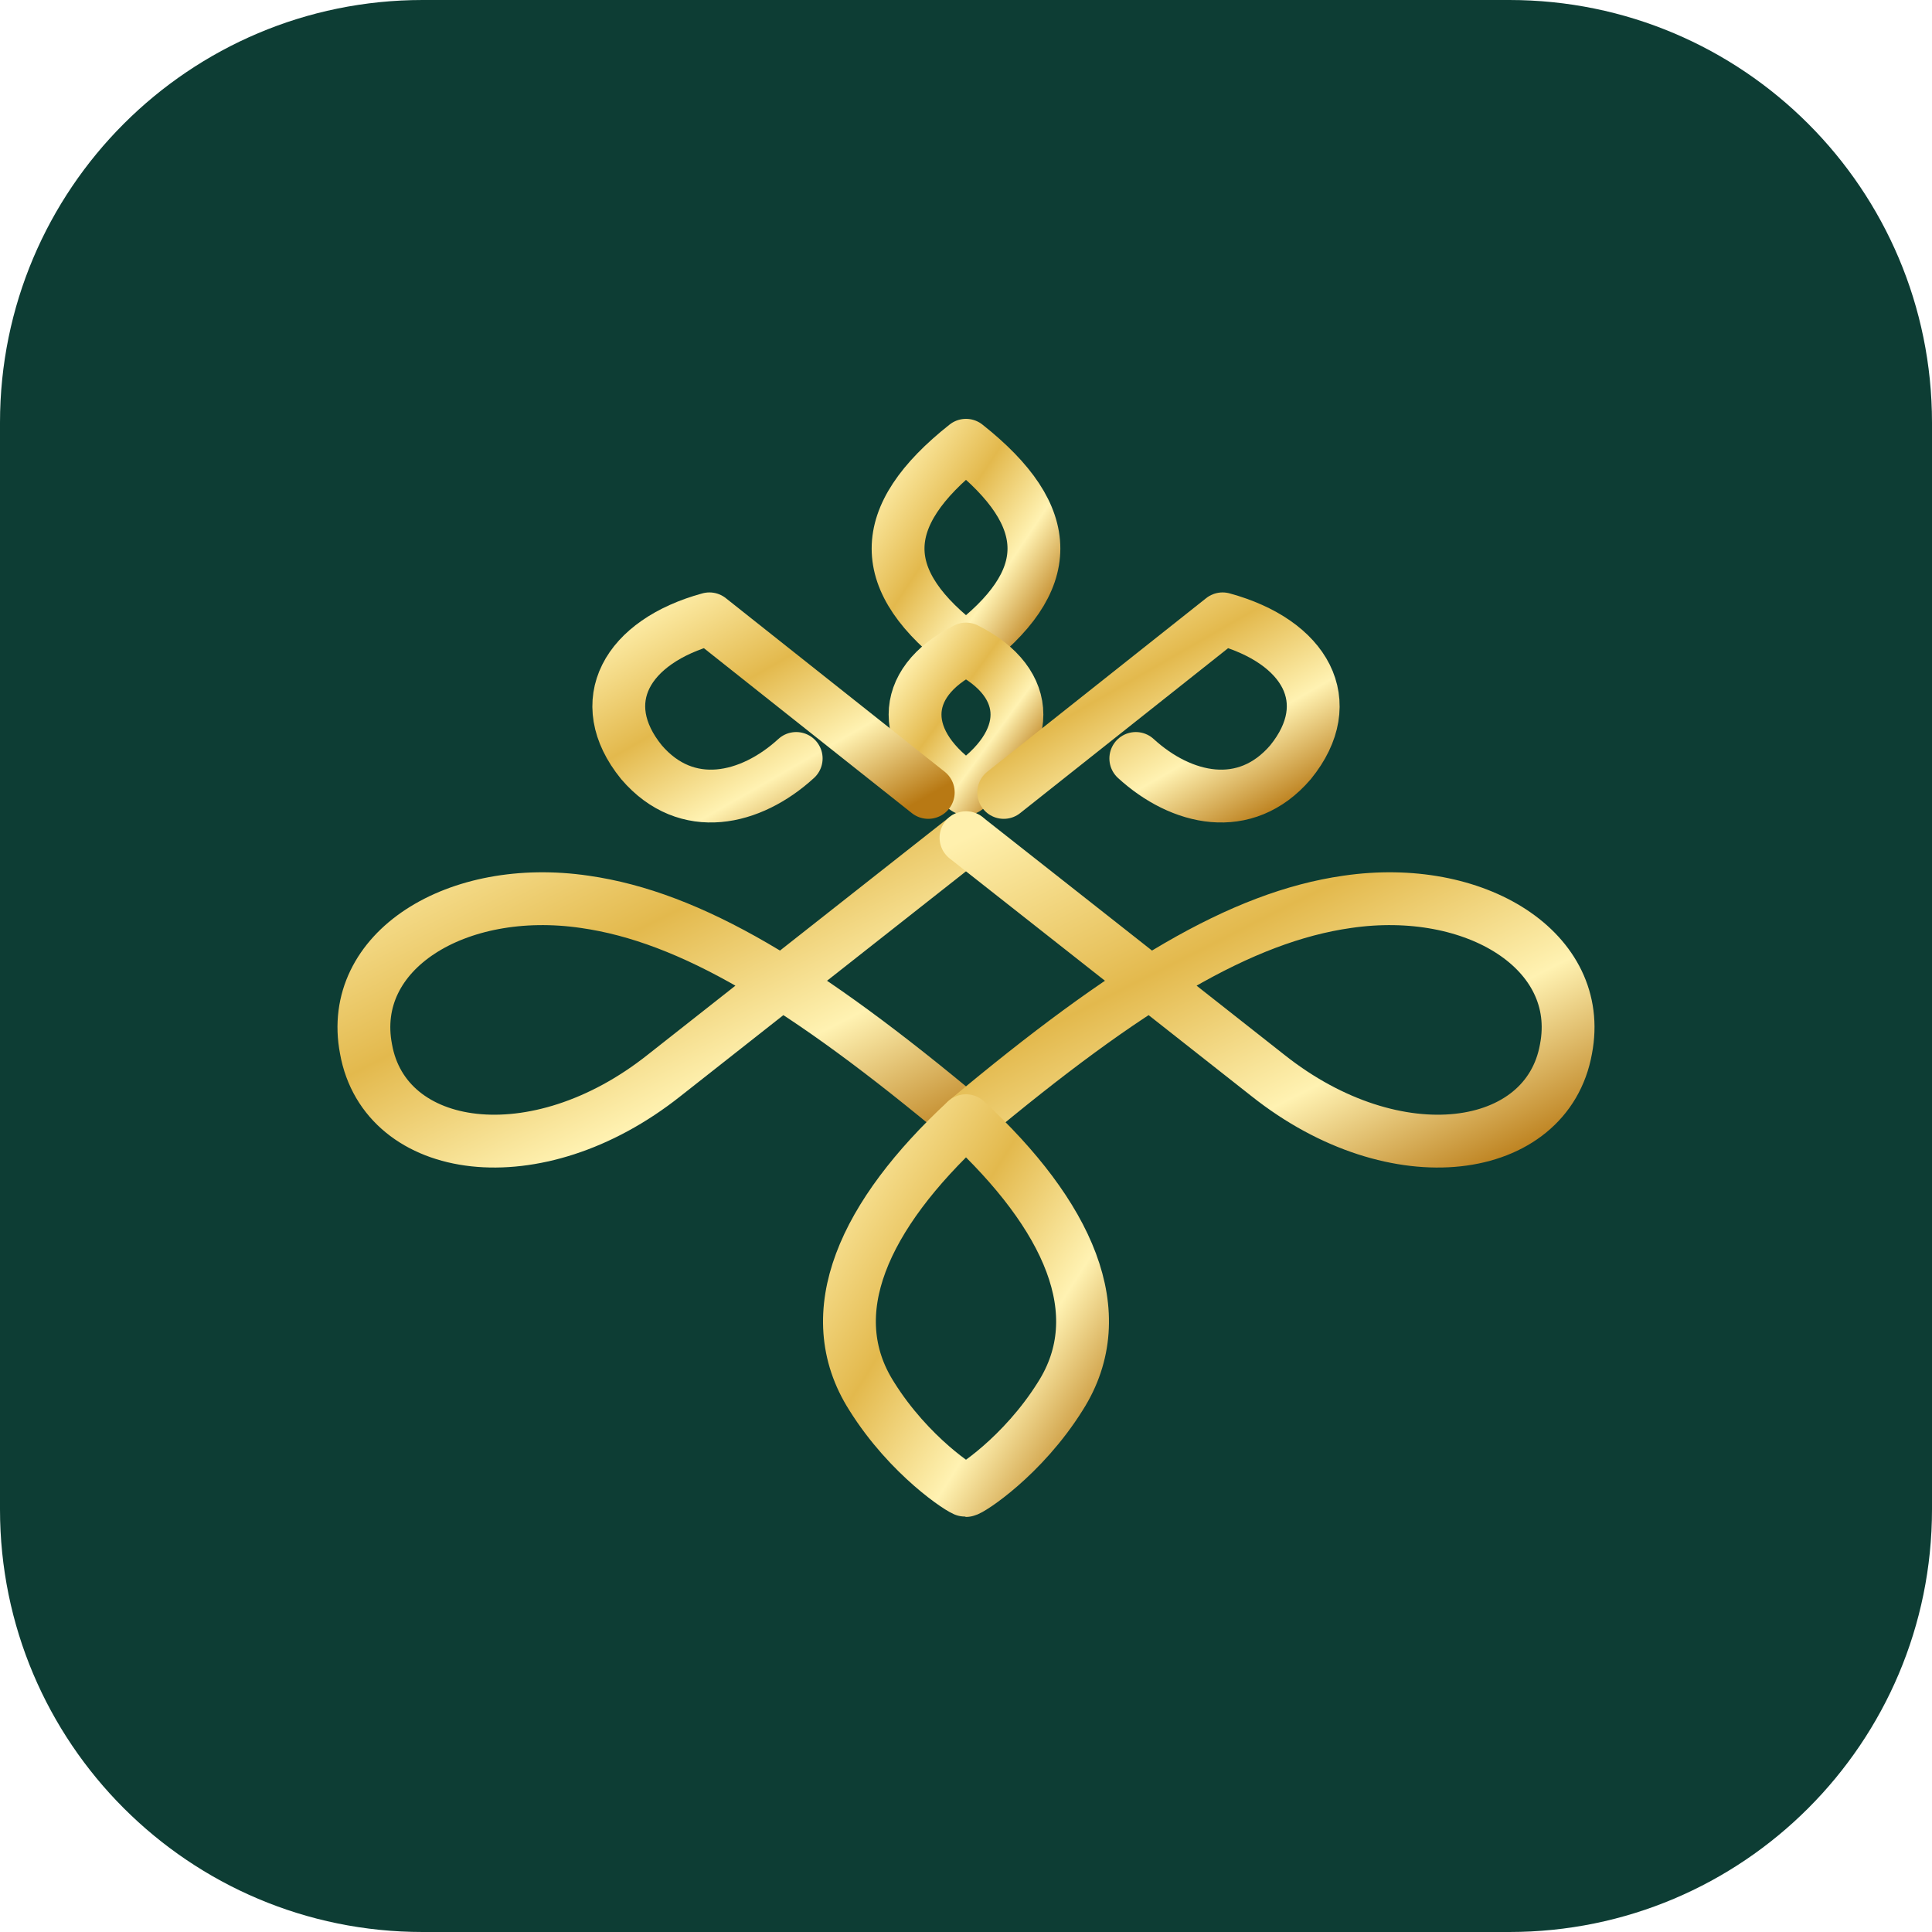
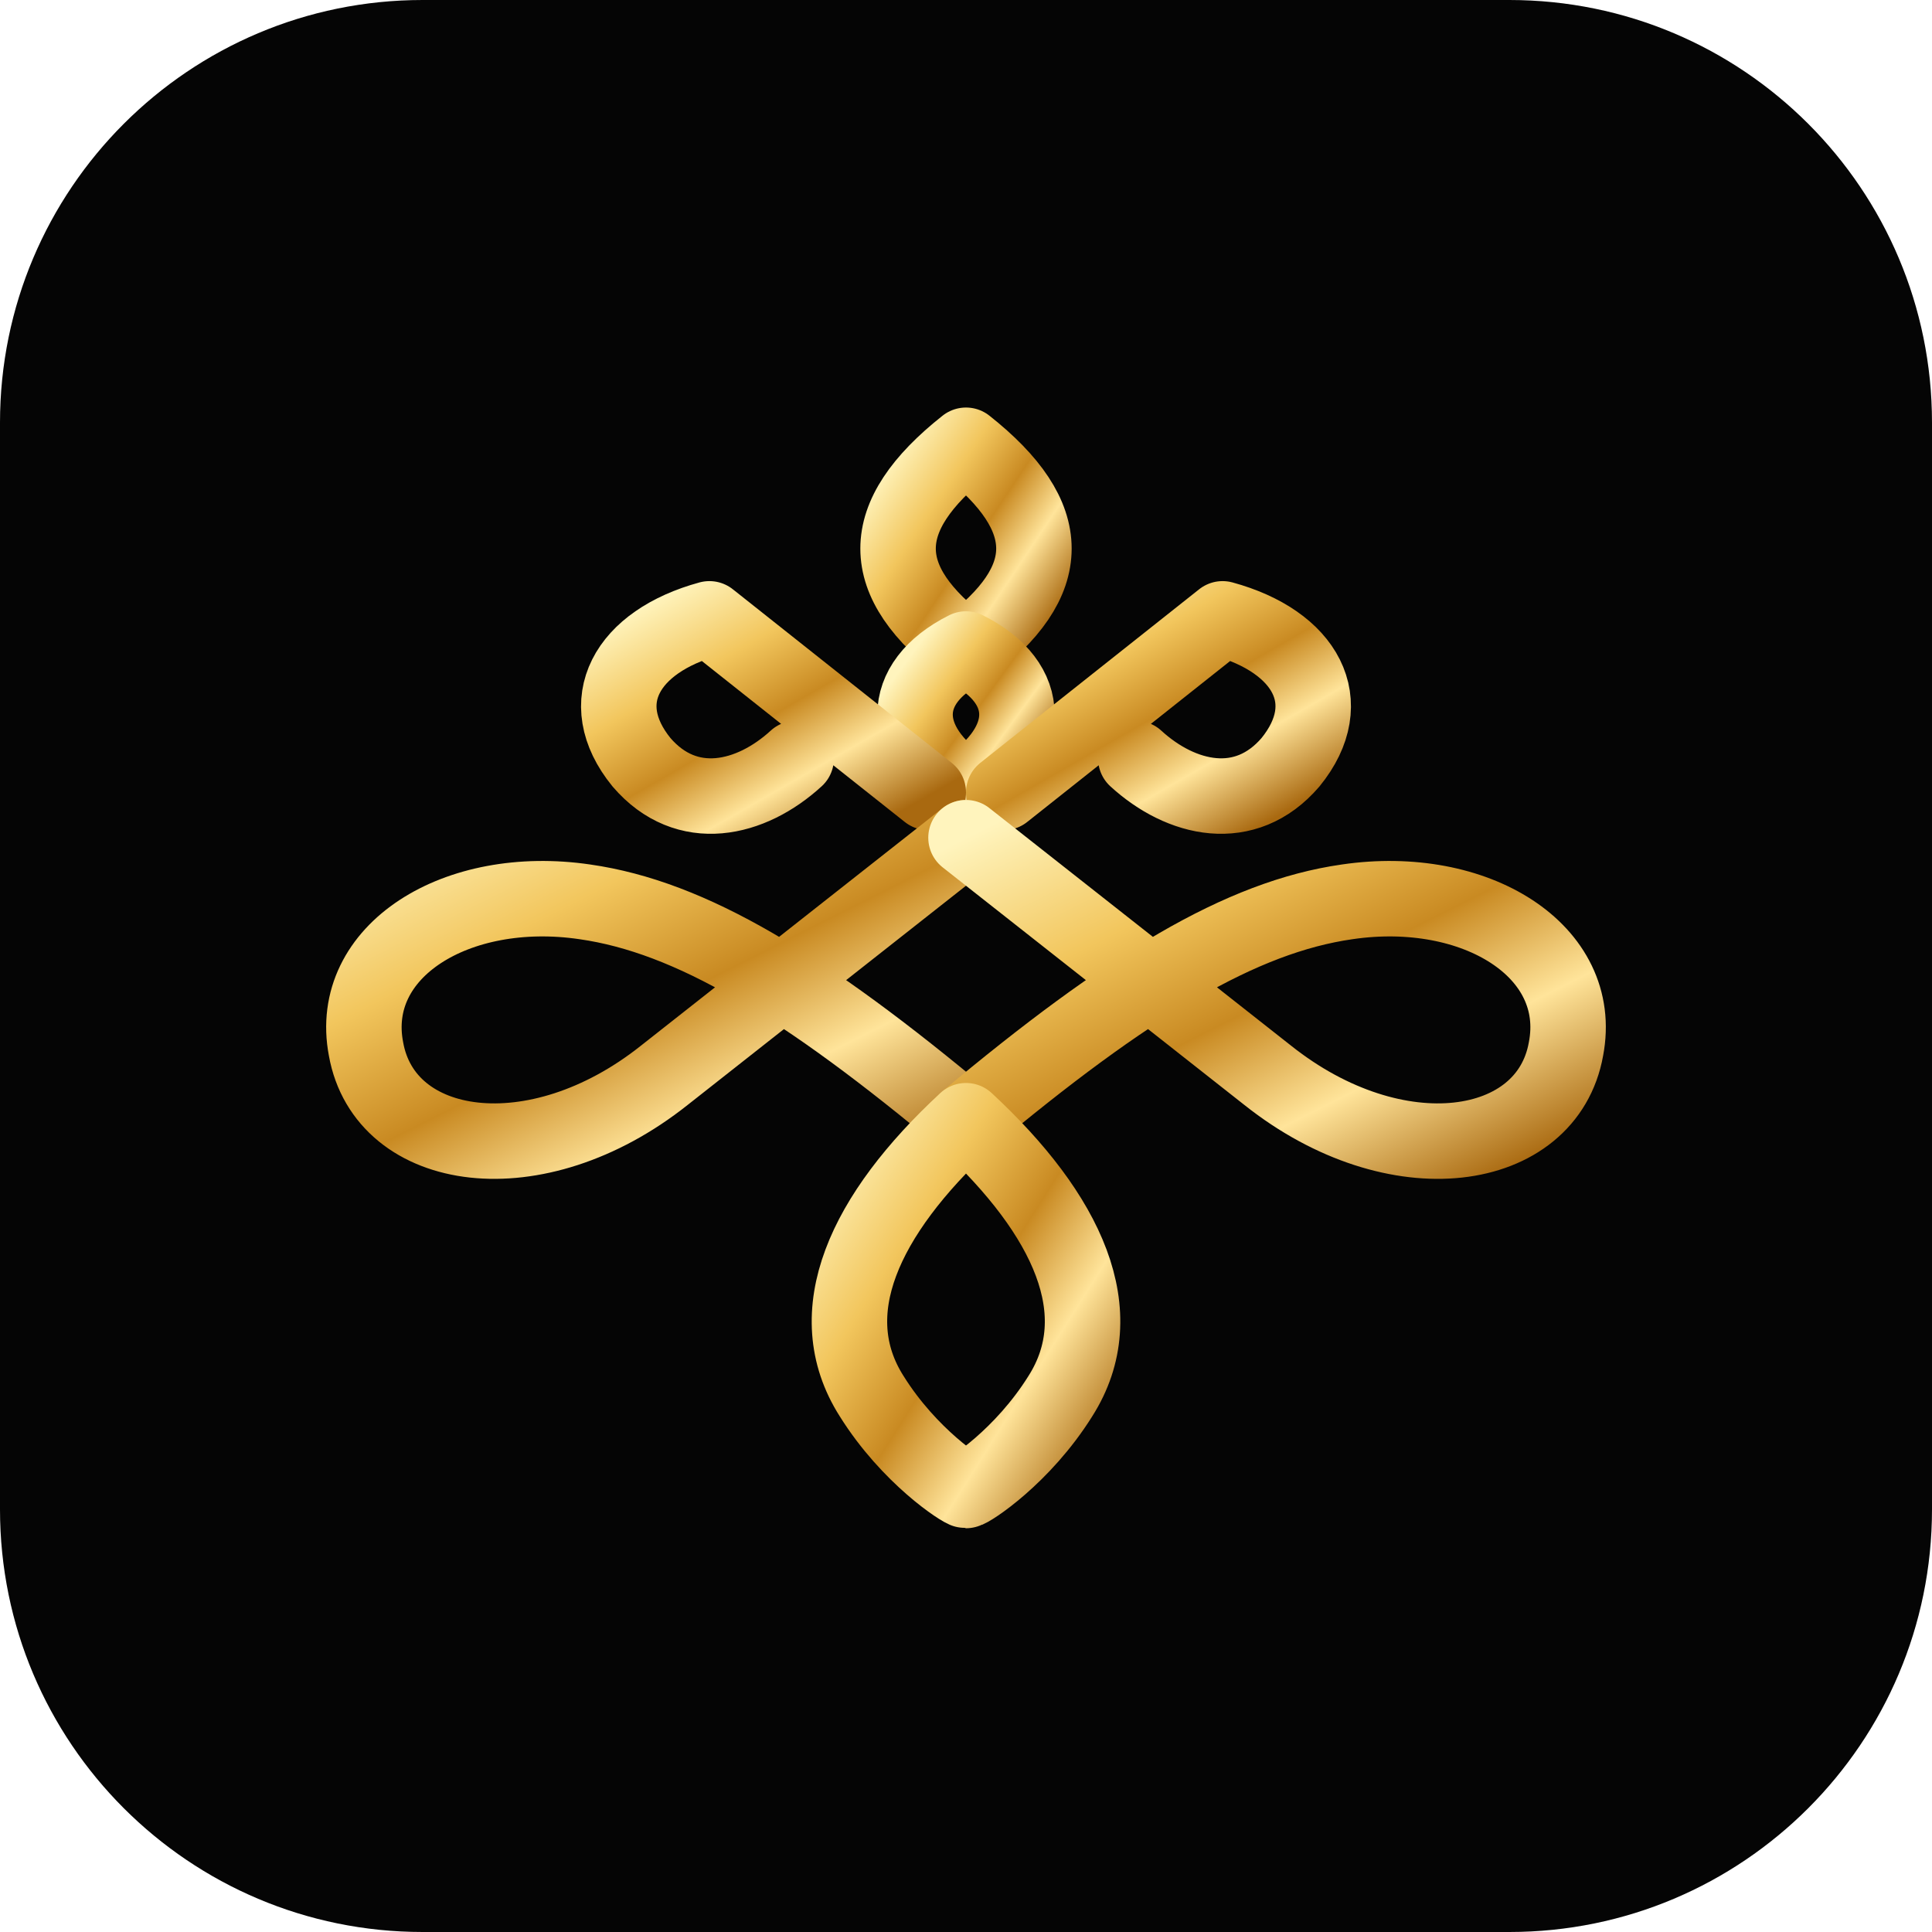
<svg xmlns="http://www.w3.org/2000/svg" viewBox="0 0 512 512" role="img" aria-label="PlayNice">
  <defs>
    <linearGradient id="gold" x1="0" y1="0" x2="1" y2="1">
-       <stop offset="0" stop-color="#fff0ad" />
-       <stop offset="0.38" stop-color="#e3b94d" />
-       <stop offset="0.7" stop-color="#fff2b2" />
-       <stop offset="1" stop-color="#b87914" />
+       <stop offset="0" stop-color="#fff4bd" />
+       <stop offset=".28" stop-color="#f2c65d" />
+       <stop offset=".52" stop-color="#c98a22" />
+       <stop offset=".74" stop-color="#ffe49a" />
+       <stop offset="1" stop-color="#a96910" />
    </linearGradient>
  </defs>
-   <rect width="512" height="512" rx="112" fill="#0D3D34" />
-   <g transform="translate(0 32)" fill="none" stroke="url(#gold)" stroke-width="14" stroke-linecap="round" stroke-linejoin="round">
+   <rect width="512" height="512" rx="112" fill="#050505" />
+   <g transform="translate(0 32)" fill="none" stroke="url(#gold)" stroke-width="20" stroke-linecap="round" stroke-linejoin="round">
    <path d="M256 86c-24 19-24 36 0 54 24-18 24-35 0-54Z" />
    <path d="M256 140c-18 9-18 25 0 37 18-12 18-28 0-37Z" />
    <path d="M246 178 188 132c-22 6-31 22-18 38 12 14 29 10 41-1" />
    <path d="M266 178 324 132c22 6 31 22 18 38-12 14-29 10-41-1" />
    <path d="M256 190 176 253c-34 27-74 21-79-7-5-26 24-44 58-39 28 4 58 22 101 58" />
    <path d="M256 190 336 253c34 27 74 21 79-7 5-26-24-44-58-39-28 4-58 22-101 58" />
    <path d="M256 265c-27 25-39 51-25 73 10 16 24 25 25 25s15-9 25-25c14-22 2-48-25-73Z" />
  </g>
</svg>
